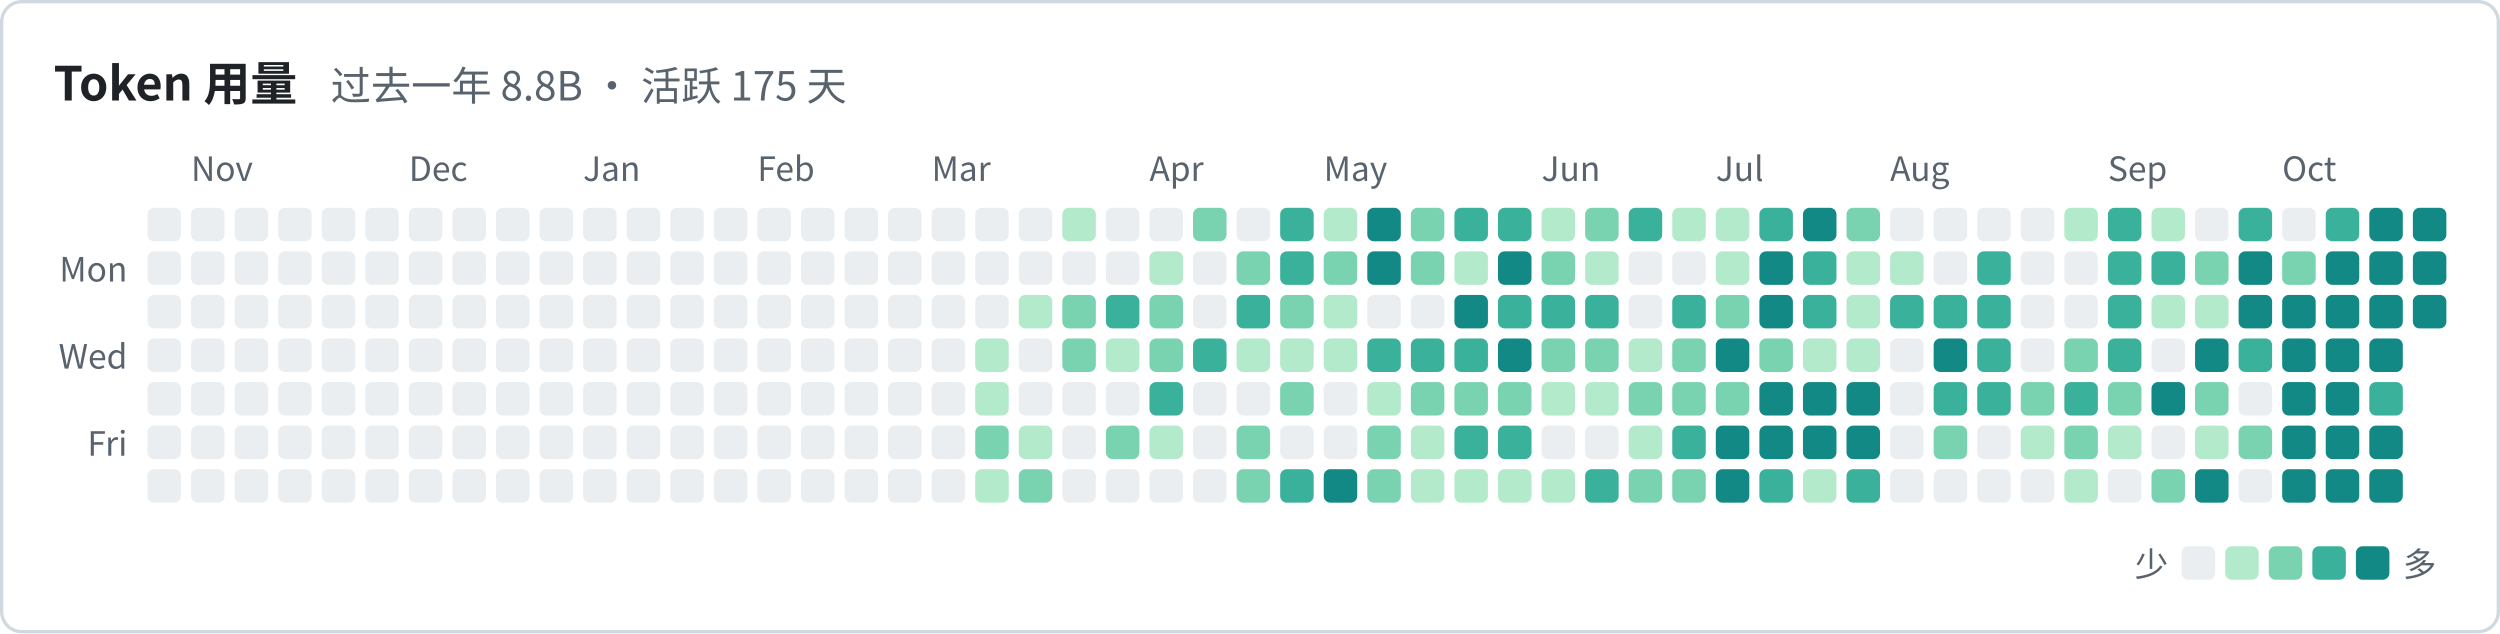
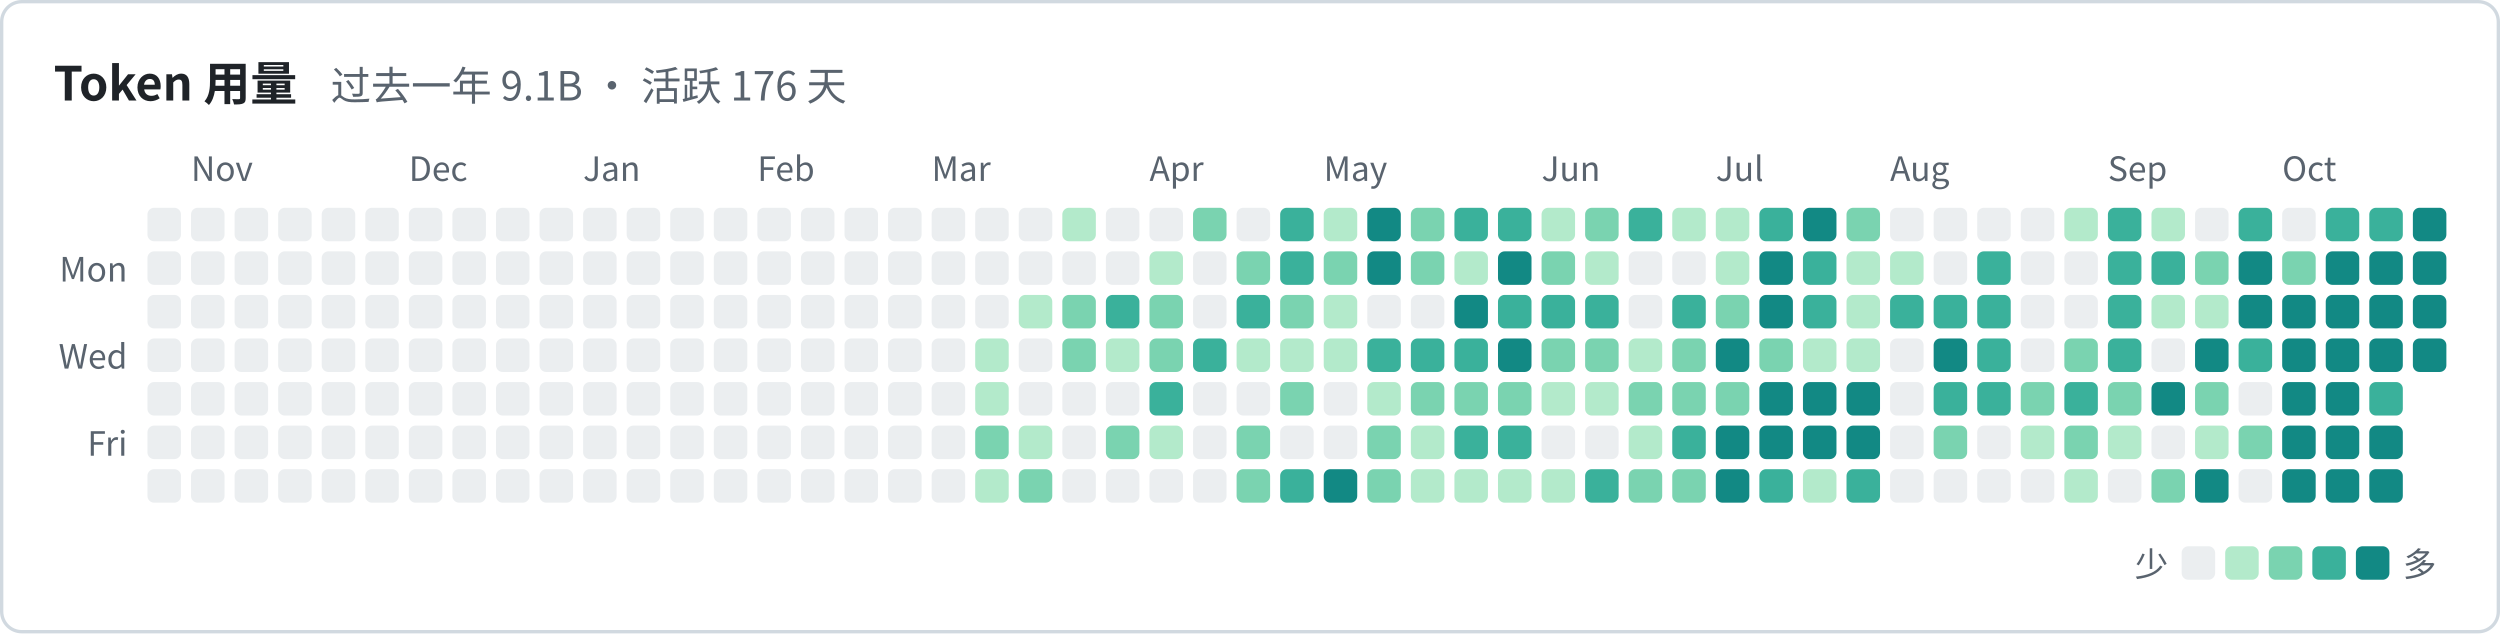
<svg xmlns="http://www.w3.org/2000/svg" width="746" height="189" viewBox="0 0 746 189" font-family="system-ui, -apple-system, 'Segoe UI', 'PingFang SC', 'Microsoft YaHei', 'Noto Sans CJK SC', sans-serif">
  <rect x="0.5" y="0.5" width="745" height="188" rx="6" fill="none" stroke="#d1d9e0" />
-   <text x="16" y="30" font-size="14" font-weight="600" fill="#1f2328">Token 用量<tspan dx="10" font-size="12" font-weight="400" fill="#59636e">过去一年 8.8B · 活跃 175 天</tspan>
+   <text x="16" y="30" font-size="14" font-weight="600" fill="#1f2328">Token 用量<tspan dx="10" font-size="12" font-weight="400" fill="#59636e">过去一年 9.1B · 活跃 176 天</tspan>
  </text>
  <text x="57" y="54" font-size="10" fill="#59636e">Nov</text>
  <text x="122" y="54" font-size="10" fill="#59636e">Dec</text>
  <text x="174" y="54" font-size="10" fill="#59636e">Jan</text>
  <text x="226" y="54" font-size="10" fill="#59636e">Feb</text>
  <text x="278" y="54" font-size="10" fill="#59636e">Mar</text>
  <text x="343" y="54" font-size="10" fill="#59636e">Apr</text>
  <text x="395" y="54" font-size="10" fill="#59636e">May</text>
  <text x="460" y="54" font-size="10" fill="#59636e">Jun</text>
  <text x="512" y="54" font-size="10" fill="#59636e">Jul</text>
  <text x="564" y="54" font-size="10" fill="#59636e">Aug</text>
  <text x="629" y="54" font-size="10" fill="#59636e">Sep</text>
  <text x="681" y="54" font-size="10" fill="#59636e">Oct</text>
  <text x="38" y="84" font-size="10" text-anchor="end" fill="#59636e">Mon</text>
  <text x="38" y="110" font-size="10" text-anchor="end" fill="#59636e">Wed</text>
  <text x="38" y="136" font-size="10" text-anchor="end" fill="#59636e">Fri</text>
  <rect x="44" y="62" width="10" height="10" rx="2" fill="#ebeef0" />
  <rect x="44" y="75" width="10" height="10" rx="2" fill="#ebeef0" />
  <rect x="44" y="88" width="10" height="10" rx="2" fill="#ebeef0" />
  <rect x="44" y="101" width="10" height="10" rx="2" fill="#ebeef0" />
  <rect x="44" y="114" width="10" height="10" rx="2" fill="#ebeef0" />
  <rect x="44" y="127" width="10" height="10" rx="2" fill="#ebeef0" />
  <rect x="44" y="140" width="10" height="10" rx="2" fill="#ebeef0" />
  <rect x="57" y="62" width="10" height="10" rx="2" fill="#ebeef0" />
  <rect x="57" y="75" width="10" height="10" rx="2" fill="#ebeef0" />
  <rect x="57" y="88" width="10" height="10" rx="2" fill="#ebeef0" />
  <rect x="57" y="101" width="10" height="10" rx="2" fill="#ebeef0" />
  <rect x="57" y="114" width="10" height="10" rx="2" fill="#ebeef0" />
  <rect x="57" y="127" width="10" height="10" rx="2" fill="#ebeef0" />
  <rect x="57" y="140" width="10" height="10" rx="2" fill="#ebeef0" />
  <rect x="70" y="62" width="10" height="10" rx="2" fill="#ebeef0" />
  <rect x="70" y="75" width="10" height="10" rx="2" fill="#ebeef0" />
  <rect x="70" y="88" width="10" height="10" rx="2" fill="#ebeef0" />
  <rect x="70" y="101" width="10" height="10" rx="2" fill="#ebeef0" />
  <rect x="70" y="114" width="10" height="10" rx="2" fill="#ebeef0" />
  <rect x="70" y="127" width="10" height="10" rx="2" fill="#ebeef0" />
  <rect x="70" y="140" width="10" height="10" rx="2" fill="#ebeef0" />
  <rect x="83" y="62" width="10" height="10" rx="2" fill="#ebeef0" />
  <rect x="83" y="75" width="10" height="10" rx="2" fill="#ebeef0" />
  <rect x="83" y="88" width="10" height="10" rx="2" fill="#ebeef0" />
  <rect x="83" y="101" width="10" height="10" rx="2" fill="#ebeef0" />
  <rect x="83" y="114" width="10" height="10" rx="2" fill="#ebeef0" />
  <rect x="83" y="127" width="10" height="10" rx="2" fill="#ebeef0" />
  <rect x="83" y="140" width="10" height="10" rx="2" fill="#ebeef0" />
  <rect x="96" y="62" width="10" height="10" rx="2" fill="#ebeef0" />
  <rect x="96" y="75" width="10" height="10" rx="2" fill="#ebeef0" />
  <rect x="96" y="88" width="10" height="10" rx="2" fill="#ebeef0" />
  <rect x="96" y="101" width="10" height="10" rx="2" fill="#ebeef0" />
  <rect x="96" y="114" width="10" height="10" rx="2" fill="#ebeef0" />
  <rect x="96" y="127" width="10" height="10" rx="2" fill="#ebeef0" />
  <rect x="96" y="140" width="10" height="10" rx="2" fill="#ebeef0" />
  <rect x="109" y="62" width="10" height="10" rx="2" fill="#ebeef0" />
  <rect x="109" y="75" width="10" height="10" rx="2" fill="#ebeef0" />
  <rect x="109" y="88" width="10" height="10" rx="2" fill="#ebeef0" />
  <rect x="109" y="101" width="10" height="10" rx="2" fill="#ebeef0" />
  <rect x="109" y="114" width="10" height="10" rx="2" fill="#ebeef0" />
  <rect x="109" y="127" width="10" height="10" rx="2" fill="#ebeef0" />
  <rect x="109" y="140" width="10" height="10" rx="2" fill="#ebeef0" />
  <rect x="122" y="62" width="10" height="10" rx="2" fill="#ebeef0" />
  <rect x="122" y="75" width="10" height="10" rx="2" fill="#ebeef0" />
  <rect x="122" y="88" width="10" height="10" rx="2" fill="#ebeef0" />
  <rect x="122" y="101" width="10" height="10" rx="2" fill="#ebeef0" />
  <rect x="122" y="114" width="10" height="10" rx="2" fill="#ebeef0" />
  <rect x="122" y="127" width="10" height="10" rx="2" fill="#ebeef0" />
  <rect x="122" y="140" width="10" height="10" rx="2" fill="#ebeef0" />
  <rect x="135" y="62" width="10" height="10" rx="2" fill="#ebeef0" />
  <rect x="135" y="75" width="10" height="10" rx="2" fill="#ebeef0" />
  <rect x="135" y="88" width="10" height="10" rx="2" fill="#ebeef0" />
  <rect x="135" y="101" width="10" height="10" rx="2" fill="#ebeef0" />
  <rect x="135" y="114" width="10" height="10" rx="2" fill="#ebeef0" />
  <rect x="135" y="127" width="10" height="10" rx="2" fill="#ebeef0" />
  <rect x="135" y="140" width="10" height="10" rx="2" fill="#ebeef0" />
  <rect x="148" y="62" width="10" height="10" rx="2" fill="#ebeef0" />
  <rect x="148" y="75" width="10" height="10" rx="2" fill="#ebeef0" />
  <rect x="148" y="88" width="10" height="10" rx="2" fill="#ebeef0" />
  <rect x="148" y="101" width="10" height="10" rx="2" fill="#ebeef0" />
  <rect x="148" y="114" width="10" height="10" rx="2" fill="#ebeef0" />
  <rect x="148" y="127" width="10" height="10" rx="2" fill="#ebeef0" />
  <rect x="148" y="140" width="10" height="10" rx="2" fill="#ebeef0" />
  <rect x="161" y="62" width="10" height="10" rx="2" fill="#ebeef0" />
  <rect x="161" y="75" width="10" height="10" rx="2" fill="#ebeef0" />
  <rect x="161" y="88" width="10" height="10" rx="2" fill="#ebeef0" />
  <rect x="161" y="101" width="10" height="10" rx="2" fill="#ebeef0" />
  <rect x="161" y="114" width="10" height="10" rx="2" fill="#ebeef0" />
  <rect x="161" y="127" width="10" height="10" rx="2" fill="#ebeef0" />
  <rect x="161" y="140" width="10" height="10" rx="2" fill="#ebeef0" />
  <rect x="174" y="62" width="10" height="10" rx="2" fill="#ebeef0" />
  <rect x="174" y="75" width="10" height="10" rx="2" fill="#ebeef0" />
  <rect x="174" y="88" width="10" height="10" rx="2" fill="#ebeef0" />
  <rect x="174" y="101" width="10" height="10" rx="2" fill="#ebeef0" />
  <rect x="174" y="114" width="10" height="10" rx="2" fill="#ebeef0" />
  <rect x="174" y="127" width="10" height="10" rx="2" fill="#ebeef0" />
  <rect x="174" y="140" width="10" height="10" rx="2" fill="#ebeef0" />
  <rect x="187" y="62" width="10" height="10" rx="2" fill="#ebeef0" />
  <rect x="187" y="75" width="10" height="10" rx="2" fill="#ebeef0" />
  <rect x="187" y="88" width="10" height="10" rx="2" fill="#ebeef0" />
  <rect x="187" y="101" width="10" height="10" rx="2" fill="#ebeef0" />
  <rect x="187" y="114" width="10" height="10" rx="2" fill="#ebeef0" />
  <rect x="187" y="127" width="10" height="10" rx="2" fill="#ebeef0" />
  <rect x="187" y="140" width="10" height="10" rx="2" fill="#ebeef0" />
  <rect x="200" y="62" width="10" height="10" rx="2" fill="#ebeef0" />
  <rect x="200" y="75" width="10" height="10" rx="2" fill="#ebeef0" />
  <rect x="200" y="88" width="10" height="10" rx="2" fill="#ebeef0" />
  <rect x="200" y="101" width="10" height="10" rx="2" fill="#ebeef0" />
  <rect x="200" y="114" width="10" height="10" rx="2" fill="#ebeef0" />
  <rect x="200" y="127" width="10" height="10" rx="2" fill="#ebeef0" />
  <rect x="200" y="140" width="10" height="10" rx="2" fill="#ebeef0" />
  <rect x="213" y="62" width="10" height="10" rx="2" fill="#ebeef0" />
  <rect x="213" y="75" width="10" height="10" rx="2" fill="#ebeef0" />
  <rect x="213" y="88" width="10" height="10" rx="2" fill="#ebeef0" />
  <rect x="213" y="101" width="10" height="10" rx="2" fill="#ebeef0" />
  <rect x="213" y="114" width="10" height="10" rx="2" fill="#ebeef0" />
  <rect x="213" y="127" width="10" height="10" rx="2" fill="#ebeef0" />
  <rect x="213" y="140" width="10" height="10" rx="2" fill="#ebeef0" />
  <rect x="226" y="62" width="10" height="10" rx="2" fill="#ebeef0" />
  <rect x="226" y="75" width="10" height="10" rx="2" fill="#ebeef0" />
  <rect x="226" y="88" width="10" height="10" rx="2" fill="#ebeef0" />
  <rect x="226" y="101" width="10" height="10" rx="2" fill="#ebeef0" />
  <rect x="226" y="114" width="10" height="10" rx="2" fill="#ebeef0" />
  <rect x="226" y="127" width="10" height="10" rx="2" fill="#ebeef0" />
  <rect x="226" y="140" width="10" height="10" rx="2" fill="#ebeef0" />
  <rect x="239" y="62" width="10" height="10" rx="2" fill="#ebeef0" />
  <rect x="239" y="75" width="10" height="10" rx="2" fill="#ebeef0" />
  <rect x="239" y="88" width="10" height="10" rx="2" fill="#ebeef0" />
  <rect x="239" y="101" width="10" height="10" rx="2" fill="#ebeef0" />
  <rect x="239" y="114" width="10" height="10" rx="2" fill="#ebeef0" />
  <rect x="239" y="127" width="10" height="10" rx="2" fill="#ebeef0" />
  <rect x="239" y="140" width="10" height="10" rx="2" fill="#ebeef0" />
  <rect x="252" y="62" width="10" height="10" rx="2" fill="#ebeef0" />
  <rect x="252" y="75" width="10" height="10" rx="2" fill="#ebeef0" />
  <rect x="252" y="88" width="10" height="10" rx="2" fill="#ebeef0" />
  <rect x="252" y="101" width="10" height="10" rx="2" fill="#ebeef0" />
  <rect x="252" y="114" width="10" height="10" rx="2" fill="#ebeef0" />
  <rect x="252" y="127" width="10" height="10" rx="2" fill="#ebeef0" />
  <rect x="252" y="140" width="10" height="10" rx="2" fill="#ebeef0" />
  <rect x="265" y="62" width="10" height="10" rx="2" fill="#ebeef0" />
  <rect x="265" y="75" width="10" height="10" rx="2" fill="#ebeef0" />
  <rect x="265" y="88" width="10" height="10" rx="2" fill="#ebeef0" />
  <rect x="265" y="101" width="10" height="10" rx="2" fill="#ebeef0" />
  <rect x="265" y="114" width="10" height="10" rx="2" fill="#ebeef0" />
  <rect x="265" y="127" width="10" height="10" rx="2" fill="#ebeef0" />
  <rect x="265" y="140" width="10" height="10" rx="2" fill="#ebeef0" />
  <rect x="278" y="62" width="10" height="10" rx="2" fill="#ebeef0" />
  <rect x="278" y="75" width="10" height="10" rx="2" fill="#ebeef0" />
  <rect x="278" y="88" width="10" height="10" rx="2" fill="#ebeef0" />
  <rect x="278" y="101" width="10" height="10" rx="2" fill="#ebeef0" />
  <rect x="278" y="114" width="10" height="10" rx="2" fill="#ebeef0" />
  <rect x="278" y="127" width="10" height="10" rx="2" fill="#ebeef0" />
  <rect x="278" y="140" width="10" height="10" rx="2" fill="#ebeef0" />
  <rect x="291" y="62" width="10" height="10" rx="2" fill="#ebeef0" />
  <rect x="291" y="75" width="10" height="10" rx="2" fill="#ebeef0" />
  <rect x="291" y="88" width="10" height="10" rx="2" fill="#ebeef0" />
  <rect x="291" y="101" width="10" height="10" rx="2" fill="#b3eacb" />
  <rect x="291" y="114" width="10" height="10" rx="2" fill="#b3eacb" />
  <rect x="291" y="127" width="10" height="10" rx="2" fill="#7ad3b0" />
  <rect x="291" y="140" width="10" height="10" rx="2" fill="#b3eacb" />
  <rect x="304" y="62" width="10" height="10" rx="2" fill="#ebeef0" />
  <rect x="304" y="75" width="10" height="10" rx="2" fill="#ebeef0" />
  <rect x="304" y="88" width="10" height="10" rx="2" fill="#b3eacb" />
  <rect x="304" y="101" width="10" height="10" rx="2" fill="#ebeef0" />
  <rect x="304" y="114" width="10" height="10" rx="2" fill="#ebeef0" />
  <rect x="304" y="127" width="10" height="10" rx="2" fill="#b3eacb" />
  <rect x="304" y="140" width="10" height="10" rx="2" fill="#7ad3b0" />
  <rect x="317" y="62" width="10" height="10" rx="2" fill="#b3eacb" />
  <rect x="317" y="75" width="10" height="10" rx="2" fill="#ebeef0" />
  <rect x="317" y="88" width="10" height="10" rx="2" fill="#7ad3b0" />
  <rect x="317" y="101" width="10" height="10" rx="2" fill="#7ad3b0" />
  <rect x="317" y="114" width="10" height="10" rx="2" fill="#ebeef0" />
  <rect x="317" y="127" width="10" height="10" rx="2" fill="#ebeef0" />
  <rect x="317" y="140" width="10" height="10" rx="2" fill="#ebeef0" />
  <rect x="330" y="62" width="10" height="10" rx="2" fill="#ebeef0" />
  <rect x="330" y="75" width="10" height="10" rx="2" fill="#ebeef0" />
  <rect x="330" y="88" width="10" height="10" rx="2" fill="#3ab19b" />
  <rect x="330" y="101" width="10" height="10" rx="2" fill="#b3eacb" />
  <rect x="330" y="114" width="10" height="10" rx="2" fill="#ebeef0" />
  <rect x="330" y="127" width="10" height="10" rx="2" fill="#7ad3b0" />
  <rect x="330" y="140" width="10" height="10" rx="2" fill="#ebeef0" />
  <rect x="343" y="62" width="10" height="10" rx="2" fill="#ebeef0" />
  <rect x="343" y="75" width="10" height="10" rx="2" fill="#b3eacb" />
  <rect x="343" y="88" width="10" height="10" rx="2" fill="#7ad3b0" />
  <rect x="343" y="101" width="10" height="10" rx="2" fill="#7ad3b0" />
  <rect x="343" y="114" width="10" height="10" rx="2" fill="#3ab19b" />
  <rect x="343" y="127" width="10" height="10" rx="2" fill="#b3eacb" />
  <rect x="343" y="140" width="10" height="10" rx="2" fill="#ebeef0" />
  <rect x="356" y="62" width="10" height="10" rx="2" fill="#7ad3b0" />
  <rect x="356" y="75" width="10" height="10" rx="2" fill="#ebeef0" />
  <rect x="356" y="88" width="10" height="10" rx="2" fill="#ebeef0" />
  <rect x="356" y="101" width="10" height="10" rx="2" fill="#3ab19b" />
  <rect x="356" y="114" width="10" height="10" rx="2" fill="#ebeef0" />
  <rect x="356" y="127" width="10" height="10" rx="2" fill="#ebeef0" />
  <rect x="356" y="140" width="10" height="10" rx="2" fill="#ebeef0" />
  <rect x="369" y="62" width="10" height="10" rx="2" fill="#ebeef0" />
  <rect x="369" y="75" width="10" height="10" rx="2" fill="#7ad3b0" />
  <rect x="369" y="88" width="10" height="10" rx="2" fill="#3ab19b" />
  <rect x="369" y="101" width="10" height="10" rx="2" fill="#b3eacb" />
  <rect x="369" y="114" width="10" height="10" rx="2" fill="#ebeef0" />
  <rect x="369" y="127" width="10" height="10" rx="2" fill="#7ad3b0" />
  <rect x="369" y="140" width="10" height="10" rx="2" fill="#7ad3b0" />
  <rect x="382" y="62" width="10" height="10" rx="2" fill="#3ab19b" />
  <rect x="382" y="75" width="10" height="10" rx="2" fill="#3ab19b" />
  <rect x="382" y="88" width="10" height="10" rx="2" fill="#7ad3b0" />
  <rect x="382" y="101" width="10" height="10" rx="2" fill="#b3eacb" />
  <rect x="382" y="114" width="10" height="10" rx="2" fill="#7ad3b0" />
  <rect x="382" y="127" width="10" height="10" rx="2" fill="#ebeef0" />
  <rect x="382" y="140" width="10" height="10" rx="2" fill="#3ab19b" />
  <rect x="395" y="62" width="10" height="10" rx="2" fill="#b3eacb" />
  <rect x="395" y="75" width="10" height="10" rx="2" fill="#7ad3b0" />
  <rect x="395" y="88" width="10" height="10" rx="2" fill="#b3eacb" />
  <rect x="395" y="101" width="10" height="10" rx="2" fill="#b3eacb" />
  <rect x="395" y="114" width="10" height="10" rx="2" fill="#ebeef0" />
  <rect x="395" y="127" width="10" height="10" rx="2" fill="#ebeef0" />
  <rect x="395" y="140" width="10" height="10" rx="2" fill="#128984" />
  <rect x="408" y="62" width="10" height="10" rx="2" fill="#128984" />
  <rect x="408" y="75" width="10" height="10" rx="2" fill="#128984" />
  <rect x="408" y="88" width="10" height="10" rx="2" fill="#ebeef0" />
  <rect x="408" y="101" width="10" height="10" rx="2" fill="#3ab19b" />
  <rect x="408" y="114" width="10" height="10" rx="2" fill="#b3eacb" />
  <rect x="408" y="127" width="10" height="10" rx="2" fill="#7ad3b0" />
  <rect x="408" y="140" width="10" height="10" rx="2" fill="#7ad3b0" />
  <rect x="421" y="62" width="10" height="10" rx="2" fill="#7ad3b0" />
  <rect x="421" y="75" width="10" height="10" rx="2" fill="#7ad3b0" />
  <rect x="421" y="88" width="10" height="10" rx="2" fill="#ebeef0" />
  <rect x="421" y="101" width="10" height="10" rx="2" fill="#3ab19b" />
  <rect x="421" y="114" width="10" height="10" rx="2" fill="#7ad3b0" />
  <rect x="421" y="127" width="10" height="10" rx="2" fill="#b3eacb" />
  <rect x="421" y="140" width="10" height="10" rx="2" fill="#b3eacb" />
  <rect x="434" y="62" width="10" height="10" rx="2" fill="#3ab19b" />
  <rect x="434" y="75" width="10" height="10" rx="2" fill="#b3eacb" />
  <rect x="434" y="88" width="10" height="10" rx="2" fill="#128984" />
  <rect x="434" y="101" width="10" height="10" rx="2" fill="#3ab19b" />
  <rect x="434" y="114" width="10" height="10" rx="2" fill="#7ad3b0" />
  <rect x="434" y="127" width="10" height="10" rx="2" fill="#3ab19b" />
  <rect x="434" y="140" width="10" height="10" rx="2" fill="#b3eacb" />
  <rect x="447" y="62" width="10" height="10" rx="2" fill="#3ab19b" />
  <rect x="447" y="75" width="10" height="10" rx="2" fill="#128984" />
  <rect x="447" y="88" width="10" height="10" rx="2" fill="#3ab19b" />
  <rect x="447" y="101" width="10" height="10" rx="2" fill="#128984" />
  <rect x="447" y="114" width="10" height="10" rx="2" fill="#7ad3b0" />
  <rect x="447" y="127" width="10" height="10" rx="2" fill="#3ab19b" />
  <rect x="447" y="140" width="10" height="10" rx="2" fill="#b3eacb" />
  <rect x="460" y="62" width="10" height="10" rx="2" fill="#b3eacb" />
  <rect x="460" y="75" width="10" height="10" rx="2" fill="#7ad3b0" />
  <rect x="460" y="88" width="10" height="10" rx="2" fill="#3ab19b" />
  <rect x="460" y="101" width="10" height="10" rx="2" fill="#7ad3b0" />
  <rect x="460" y="114" width="10" height="10" rx="2" fill="#b3eacb" />
  <rect x="460" y="127" width="10" height="10" rx="2" fill="#ebeef0" />
  <rect x="460" y="140" width="10" height="10" rx="2" fill="#b3eacb" />
  <rect x="473" y="62" width="10" height="10" rx="2" fill="#7ad3b0" />
  <rect x="473" y="75" width="10" height="10" rx="2" fill="#b3eacb" />
  <rect x="473" y="88" width="10" height="10" rx="2" fill="#3ab19b" />
  <rect x="473" y="101" width="10" height="10" rx="2" fill="#7ad3b0" />
  <rect x="473" y="114" width="10" height="10" rx="2" fill="#b3eacb" />
  <rect x="473" y="127" width="10" height="10" rx="2" fill="#ebeef0" />
  <rect x="473" y="140" width="10" height="10" rx="2" fill="#3ab19b" />
  <rect x="486" y="62" width="10" height="10" rx="2" fill="#3ab19b" />
  <rect x="486" y="75" width="10" height="10" rx="2" fill="#ebeef0" />
  <rect x="486" y="88" width="10" height="10" rx="2" fill="#ebeef0" />
  <rect x="486" y="101" width="10" height="10" rx="2" fill="#b3eacb" />
  <rect x="486" y="114" width="10" height="10" rx="2" fill="#7ad3b0" />
  <rect x="486" y="127" width="10" height="10" rx="2" fill="#b3eacb" />
  <rect x="486" y="140" width="10" height="10" rx="2" fill="#7ad3b0" />
  <rect x="499" y="62" width="10" height="10" rx="2" fill="#b3eacb" />
  <rect x="499" y="75" width="10" height="10" rx="2" fill="#ebeef0" />
  <rect x="499" y="88" width="10" height="10" rx="2" fill="#3ab19b" />
  <rect x="499" y="101" width="10" height="10" rx="2" fill="#7ad3b0" />
  <rect x="499" y="114" width="10" height="10" rx="2" fill="#7ad3b0" />
  <rect x="499" y="127" width="10" height="10" rx="2" fill="#3ab19b" />
  <rect x="499" y="140" width="10" height="10" rx="2" fill="#7ad3b0" />
  <rect x="512" y="62" width="10" height="10" rx="2" fill="#b3eacb" />
  <rect x="512" y="75" width="10" height="10" rx="2" fill="#b3eacb" />
  <rect x="512" y="88" width="10" height="10" rx="2" fill="#7ad3b0" />
  <rect x="512" y="101" width="10" height="10" rx="2" fill="#128984" />
  <rect x="512" y="114" width="10" height="10" rx="2" fill="#7ad3b0" />
  <rect x="512" y="127" width="10" height="10" rx="2" fill="#128984" />
  <rect x="512" y="140" width="10" height="10" rx="2" fill="#128984" />
  <rect x="525" y="62" width="10" height="10" rx="2" fill="#3ab19b" />
  <rect x="525" y="75" width="10" height="10" rx="2" fill="#128984" />
  <rect x="525" y="88" width="10" height="10" rx="2" fill="#128984" />
  <rect x="525" y="101" width="10" height="10" rx="2" fill="#7ad3b0" />
  <rect x="525" y="114" width="10" height="10" rx="2" fill="#128984" />
  <rect x="525" y="127" width="10" height="10" rx="2" fill="#128984" />
  <rect x="525" y="140" width="10" height="10" rx="2" fill="#3ab19b" />
  <rect x="538" y="62" width="10" height="10" rx="2" fill="#128984" />
  <rect x="538" y="75" width="10" height="10" rx="2" fill="#3ab19b" />
  <rect x="538" y="88" width="10" height="10" rx="2" fill="#3ab19b" />
  <rect x="538" y="101" width="10" height="10" rx="2" fill="#b3eacb" />
  <rect x="538" y="114" width="10" height="10" rx="2" fill="#128984" />
  <rect x="538" y="127" width="10" height="10" rx="2" fill="#128984" />
  <rect x="538" y="140" width="10" height="10" rx="2" fill="#b3eacb" />
  <rect x="551" y="62" width="10" height="10" rx="2" fill="#7ad3b0" />
  <rect x="551" y="75" width="10" height="10" rx="2" fill="#b3eacb" />
  <rect x="551" y="88" width="10" height="10" rx="2" fill="#b3eacb" />
  <rect x="551" y="101" width="10" height="10" rx="2" fill="#b3eacb" />
  <rect x="551" y="114" width="10" height="10" rx="2" fill="#128984" />
  <rect x="551" y="127" width="10" height="10" rx="2" fill="#128984" />
  <rect x="551" y="140" width="10" height="10" rx="2" fill="#3ab19b" />
  <rect x="564" y="62" width="10" height="10" rx="2" fill="#ebeef0" />
  <rect x="564" y="75" width="10" height="10" rx="2" fill="#b3eacb" />
  <rect x="564" y="88" width="10" height="10" rx="2" fill="#3ab19b" />
  <rect x="564" y="101" width="10" height="10" rx="2" fill="#ebeef0" />
  <rect x="564" y="114" width="10" height="10" rx="2" fill="#ebeef0" />
  <rect x="564" y="127" width="10" height="10" rx="2" fill="#ebeef0" />
  <rect x="564" y="140" width="10" height="10" rx="2" fill="#ebeef0" />
  <rect x="577" y="62" width="10" height="10" rx="2" fill="#ebeef0" />
  <rect x="577" y="75" width="10" height="10" rx="2" fill="#ebeef0" />
  <rect x="577" y="88" width="10" height="10" rx="2" fill="#3ab19b" />
  <rect x="577" y="101" width="10" height="10" rx="2" fill="#128984" />
  <rect x="577" y="114" width="10" height="10" rx="2" fill="#3ab19b" />
  <rect x="577" y="127" width="10" height="10" rx="2" fill="#7ad3b0" />
  <rect x="577" y="140" width="10" height="10" rx="2" fill="#ebeef0" />
  <rect x="590" y="62" width="10" height="10" rx="2" fill="#ebeef0" />
  <rect x="590" y="75" width="10" height="10" rx="2" fill="#3ab19b" />
  <rect x="590" y="88" width="10" height="10" rx="2" fill="#3ab19b" />
  <rect x="590" y="101" width="10" height="10" rx="2" fill="#3ab19b" />
  <rect x="590" y="114" width="10" height="10" rx="2" fill="#3ab19b" />
  <rect x="590" y="127" width="10" height="10" rx="2" fill="#ebeef0" />
  <rect x="590" y="140" width="10" height="10" rx="2" fill="#ebeef0" />
  <rect x="603" y="62" width="10" height="10" rx="2" fill="#ebeef0" />
  <rect x="603" y="75" width="10" height="10" rx="2" fill="#ebeef0" />
  <rect x="603" y="88" width="10" height="10" rx="2" fill="#ebeef0" />
  <rect x="603" y="101" width="10" height="10" rx="2" fill="#ebeef0" />
  <rect x="603" y="114" width="10" height="10" rx="2" fill="#7ad3b0" />
  <rect x="603" y="127" width="10" height="10" rx="2" fill="#b3eacb" />
  <rect x="603" y="140" width="10" height="10" rx="2" fill="#ebeef0" />
  <rect x="616" y="62" width="10" height="10" rx="2" fill="#b3eacb" />
  <rect x="616" y="75" width="10" height="10" rx="2" fill="#ebeef0" />
  <rect x="616" y="88" width="10" height="10" rx="2" fill="#ebeef0" />
  <rect x="616" y="101" width="10" height="10" rx="2" fill="#7ad3b0" />
  <rect x="616" y="114" width="10" height="10" rx="2" fill="#3ab19b" />
  <rect x="616" y="127" width="10" height="10" rx="2" fill="#7ad3b0" />
  <rect x="616" y="140" width="10" height="10" rx="2" fill="#b3eacb" />
  <rect x="629" y="62" width="10" height="10" rx="2" fill="#3ab19b" />
  <rect x="629" y="75" width="10" height="10" rx="2" fill="#3ab19b" />
  <rect x="629" y="88" width="10" height="10" rx="2" fill="#3ab19b" />
  <rect x="629" y="101" width="10" height="10" rx="2" fill="#3ab19b" />
  <rect x="629" y="114" width="10" height="10" rx="2" fill="#7ad3b0" />
  <rect x="629" y="127" width="10" height="10" rx="2" fill="#b3eacb" />
  <rect x="629" y="140" width="10" height="10" rx="2" fill="#ebeef0" />
  <rect x="642" y="62" width="10" height="10" rx="2" fill="#b3eacb" />
  <rect x="642" y="75" width="10" height="10" rx="2" fill="#3ab19b" />
  <rect x="642" y="88" width="10" height="10" rx="2" fill="#b3eacb" />
  <rect x="642" y="101" width="10" height="10" rx="2" fill="#ebeef0" />
  <rect x="642" y="114" width="10" height="10" rx="2" fill="#128984" />
  <rect x="642" y="127" width="10" height="10" rx="2" fill="#ebeef0" />
  <rect x="642" y="140" width="10" height="10" rx="2" fill="#7ad3b0" />
  <rect x="655" y="62" width="10" height="10" rx="2" fill="#ebeef0" />
  <rect x="655" y="75" width="10" height="10" rx="2" fill="#7ad3b0" />
  <rect x="655" y="88" width="10" height="10" rx="2" fill="#b3eacb" />
  <rect x="655" y="101" width="10" height="10" rx="2" fill="#128984" />
  <rect x="655" y="114" width="10" height="10" rx="2" fill="#7ad3b0" />
  <rect x="655" y="127" width="10" height="10" rx="2" fill="#b3eacb" />
  <rect x="655" y="140" width="10" height="10" rx="2" fill="#128984" />
  <rect x="668" y="62" width="10" height="10" rx="2" fill="#3ab19b" />
  <rect x="668" y="75" width="10" height="10" rx="2" fill="#128984" />
  <rect x="668" y="88" width="10" height="10" rx="2" fill="#128984" />
  <rect x="668" y="101" width="10" height="10" rx="2" fill="#3ab19b" />
  <rect x="668" y="114" width="10" height="10" rx="2" fill="#ebeef0" />
  <rect x="668" y="127" width="10" height="10" rx="2" fill="#7ad3b0" />
  <rect x="668" y="140" width="10" height="10" rx="2" fill="#ebeef0" />
  <rect x="681" y="62" width="10" height="10" rx="2" fill="#ebeef0" />
  <rect x="681" y="75" width="10" height="10" rx="2" fill="#7ad3b0" />
  <rect x="681" y="88" width="10" height="10" rx="2" fill="#128984" />
  <rect x="681" y="101" width="10" height="10" rx="2" fill="#128984" />
  <rect x="681" y="114" width="10" height="10" rx="2" fill="#128984" />
  <rect x="681" y="127" width="10" height="10" rx="2" fill="#128984" />
  <rect x="681" y="140" width="10" height="10" rx="2" fill="#128984" />
  <rect x="694" y="62" width="10" height="10" rx="2" fill="#3ab19b" />
  <rect x="694" y="75" width="10" height="10" rx="2" fill="#128984" />
  <rect x="694" y="88" width="10" height="10" rx="2" fill="#128984" />
  <rect x="694" y="101" width="10" height="10" rx="2" fill="#128984" />
  <rect x="694" y="114" width="10" height="10" rx="2" fill="#128984" />
  <rect x="694" y="127" width="10" height="10" rx="2" fill="#128984" />
  <rect x="694" y="140" width="10" height="10" rx="2" fill="#128984" />
-   <rect x="707" y="62" width="10" height="10" rx="2" fill="#128984" />
+   <rect x="707" y="62" width="10" height="10" rx="2" fill="#3ab19b" />
  <rect x="707" y="75" width="10" height="10" rx="2" fill="#128984" />
  <rect x="707" y="88" width="10" height="10" rx="2" fill="#128984" />
  <rect x="707" y="101" width="10" height="10" rx="2" fill="#128984" />
  <rect x="707" y="114" width="10" height="10" rx="2" fill="#3ab19b" />
  <rect x="707" y="127" width="10" height="10" rx="2" fill="#128984" />
  <rect x="707" y="140" width="10" height="10" rx="2" fill="#128984" />
  <rect x="720" y="62" width="10" height="10" rx="2" fill="#128984" />
  <rect x="720" y="75" width="10" height="10" rx="2" fill="#128984" />
  <rect x="720" y="88" width="10" height="10" rx="2" fill="#128984" />
+   <rect x="720" y="101" width="10" height="10" rx="2" fill="#128984" />
  <text x="647" y="172" font-size="10" text-anchor="end" fill="#59636e">少</text>
  <rect x="651" y="163" width="10" height="10" rx="2" fill="#ebeef0" />
  <rect x="664" y="163" width="10" height="10" rx="2" fill="#b3eacb" />
  <rect x="677" y="163" width="10" height="10" rx="2" fill="#7ad3b0" />
  <rect x="690" y="163" width="10" height="10" rx="2" fill="#3ab19b" />
  <rect x="703" y="163" width="10" height="10" rx="2" fill="#128984" />
  <text x="717" y="172" font-size="10" fill="#59636e">多</text>
</svg>
